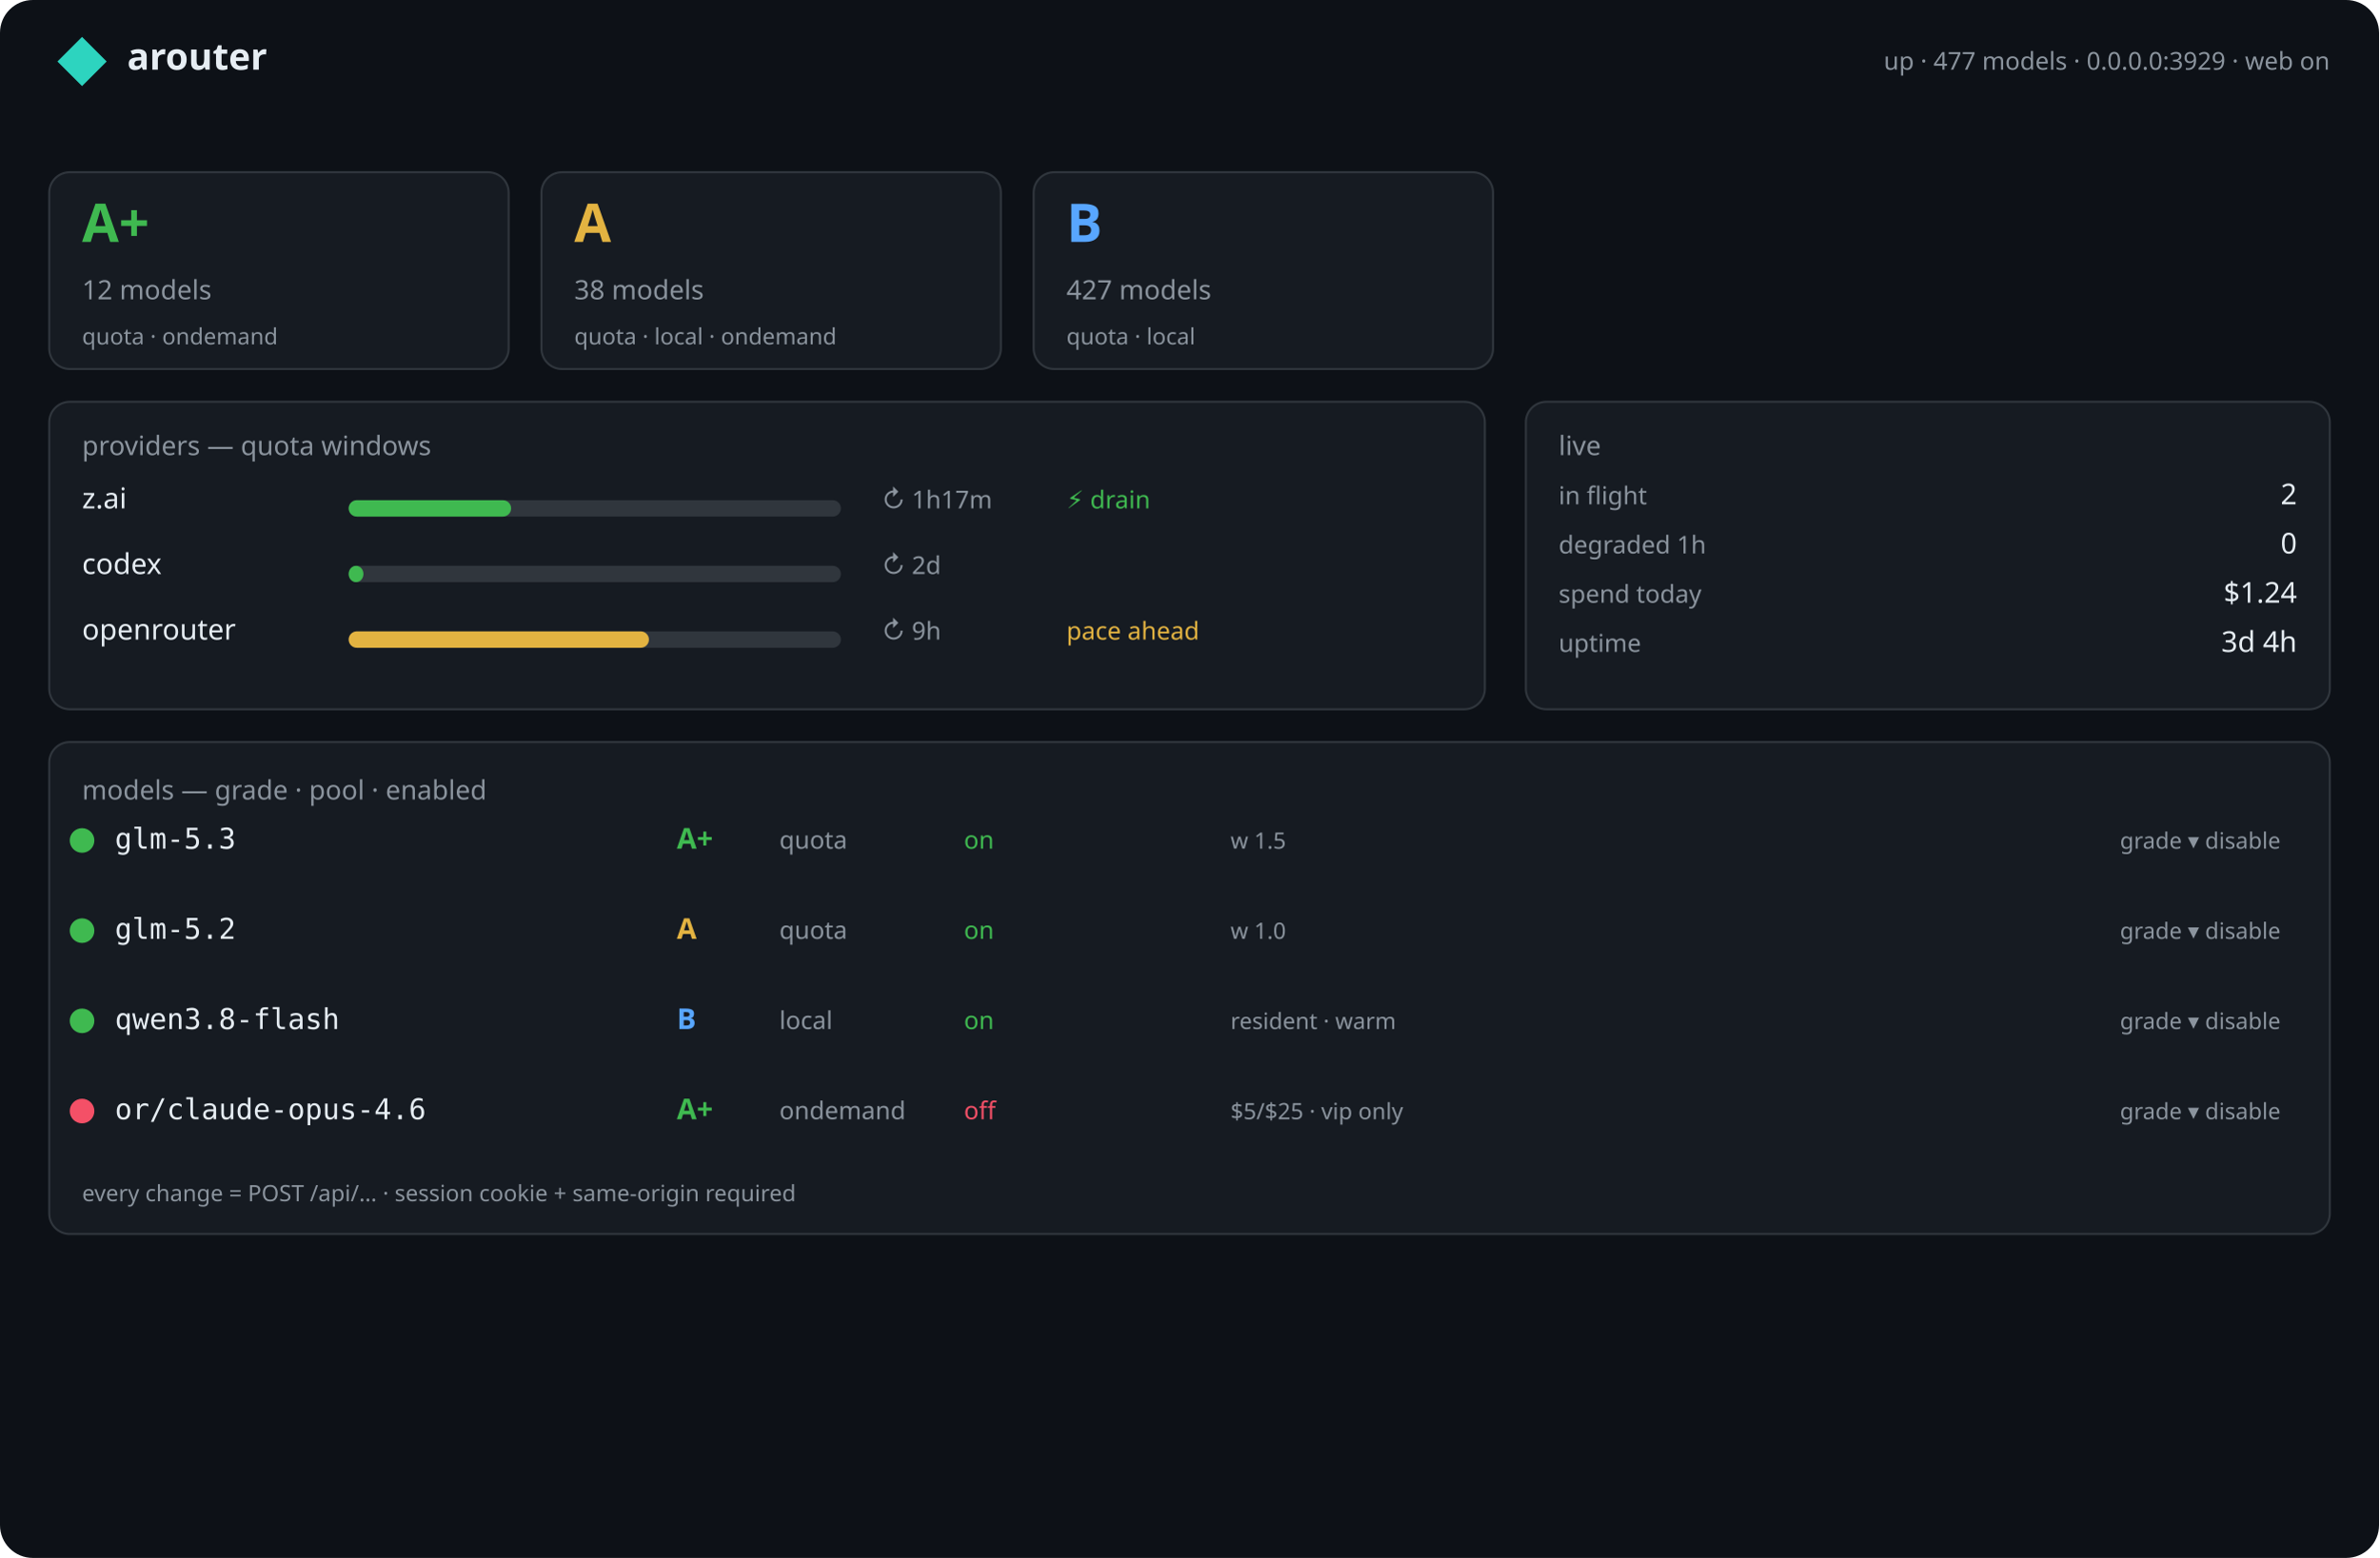
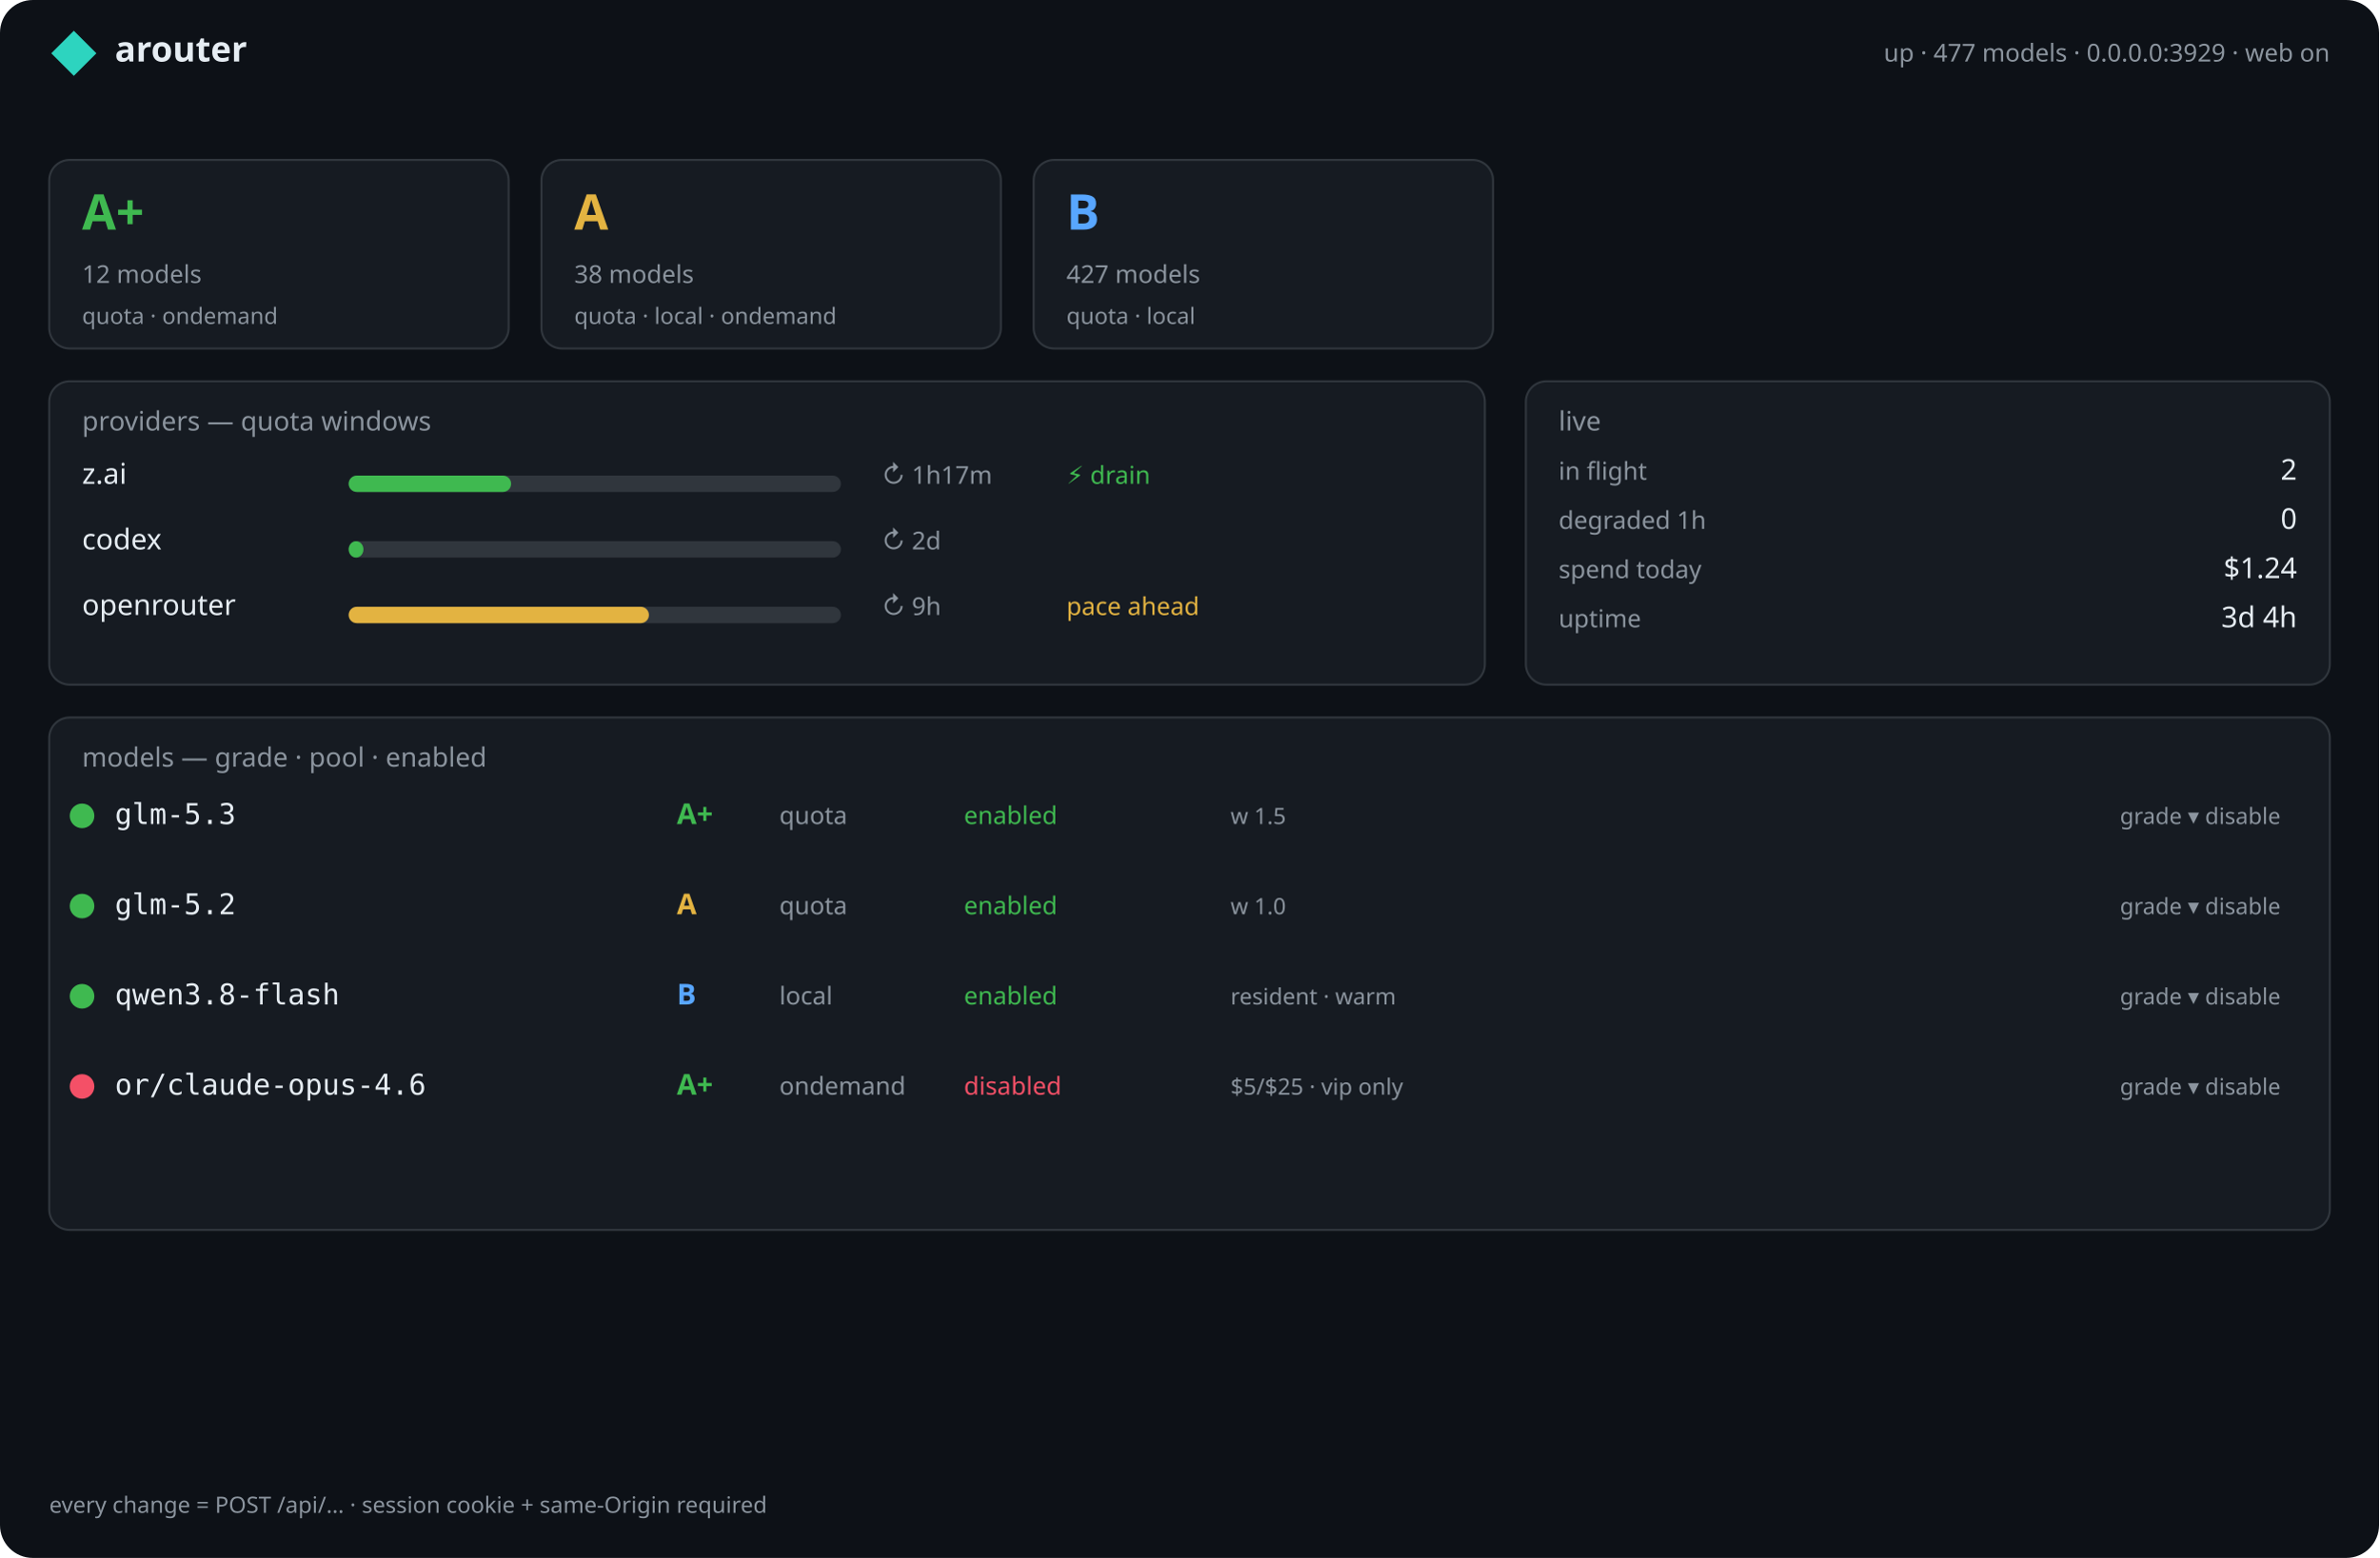
<svg xmlns="http://www.w3.org/2000/svg" viewBox="0 0 1160 760" width="1160" height="760" font-family="-apple-system,'Segoe UI','Noto Sans',sans-serif">
  <rect x="0" y="0" width="1160" height="760" rx="16" fill="#0D1117" />
-   <polygon points="40,18 52,30 40,42 28,30" fill="#2DD4BF" />
-   <text x="62" y="34" text-anchor="start" font-size="18" fill="#E6EDF3" font-family="-apple-system,'Segoe UI','Noto Sans',sans-serif" font-weight="bold">arouter</text>
-   <text x="1136" y="34" text-anchor="end" font-size="12" fill="#8B949E" font-family="-apple-system,'Segoe UI','Noto Sans',sans-serif">up · 477 models · 0.0.0.0:3929 · web on</text>
-   <rect x="24" y="84" width="224" height="96" rx="10" fill="#161B22" stroke="#30363D" />
-   <text x="40" y="118" text-anchor="start" font-size="26" fill="#3FB950" font-family="-apple-system,'Segoe UI','Noto Sans',sans-serif" font-weight="bold">A+</text>
-   <text x="40" y="146" text-anchor="start" font-size="13" fill="#8B949E" font-family="-apple-system,'Segoe UI','Noto Sans',sans-serif">12 models</text>
-   <text x="40" y="168" text-anchor="start" font-size="11" fill="#8B949E" font-family="-apple-system,'Segoe UI','Noto Sans',sans-serif">quota · ondemand</text>
-   <rect x="264" y="84" width="224" height="96" rx="10" fill="#161B22" stroke="#30363D" />
-   <text x="280" y="118" text-anchor="start" font-size="26" fill="#E3B341" font-family="-apple-system,'Segoe UI','Noto Sans',sans-serif" font-weight="bold">A</text>
-   <text x="280" y="146" text-anchor="start" font-size="13" fill="#8B949E" font-family="-apple-system,'Segoe UI','Noto Sans',sans-serif">38 models</text>
-   <text x="280" y="168" text-anchor="start" font-size="11" fill="#8B949E" font-family="-apple-system,'Segoe UI','Noto Sans',sans-serif">quota · local · ondemand</text>
-   <rect x="504" y="84" width="224" height="96" rx="10" fill="#161B22" stroke="#30363D" />
-   <text x="520" y="118" text-anchor="start" font-size="26" fill="#58A6FF" font-family="-apple-system,'Segoe UI','Noto Sans',sans-serif" font-weight="bold">B</text>
-   <text x="520" y="146" text-anchor="start" font-size="13" fill="#8B949E" font-family="-apple-system,'Segoe UI','Noto Sans',sans-serif">427 models</text>
-   <text x="520" y="168" text-anchor="start" font-size="11" fill="#8B949E" font-family="-apple-system,'Segoe UI','Noto Sans',sans-serif">quota · local</text>
-   <rect x="24" y="196" width="700" height="150" rx="10" fill="#161B22" stroke="#30363D" />
-   <text x="40" y="222" text-anchor="start" font-size="13" fill="#8B949E" font-family="-apple-system,'Segoe UI','Noto Sans',sans-serif">providers — quota windows</text>
-   <text x="40" y="248" text-anchor="start" font-size="14" fill="#E6EDF3" font-family="-apple-system,'Segoe UI','Noto Sans',sans-serif">z.ai</text>
-   <rect x="170" y="244" width="240" height="8" rx="4" fill="#30363D" />
-   <rect x="170" y="244" width="79.2" height="8" rx="4" fill="#3FB950" />
-   <text x="430" y="248" text-anchor="start" font-size="12" fill="#8B949E" font-family="-apple-system,'Segoe UI','Noto Sans',sans-serif">↻ 1h17m</text>
-   <text x="520" y="248" text-anchor="start" font-size="12" fill="#3FB950" font-family="-apple-system,'Segoe UI','Noto Sans',sans-serif">⚡ drain</text>
-   <text x="40" y="280" text-anchor="start" font-size="14" fill="#E6EDF3" font-family="-apple-system,'Segoe UI','Noto Sans',sans-serif">codex</text>
-   <rect x="170" y="276" width="240" height="8" rx="4" fill="#30363D" />
-   <rect x="170" y="276" width="7.2" height="8" rx="4" fill="#3FB950" />
-   <text x="430" y="280" text-anchor="start" font-size="12" fill="#8B949E" font-family="-apple-system,'Segoe UI','Noto Sans',sans-serif">↻ 2d</text>
-   <text x="40" y="312" text-anchor="start" font-size="14" fill="#E6EDF3" font-family="-apple-system,'Segoe UI','Noto Sans',sans-serif">openrouter</text>
-   <rect x="170" y="308" width="240" height="8" rx="4" fill="#30363D" />
-   <rect x="170" y="308" width="146.4" height="8" rx="4" fill="#E3B341" />
-   <text x="430" y="312" text-anchor="start" font-size="12" fill="#8B949E" font-family="-apple-system,'Segoe UI','Noto Sans',sans-serif">↻ 9h</text>
-   <text x="520" y="312" text-anchor="start" font-size="12" fill="#E3B341" font-family="-apple-system,'Segoe UI','Noto Sans',sans-serif">pace ahead</text>
-   <rect x="744" y="196" width="392" height="150" rx="10" fill="#161B22" stroke="#30363D" />
-   <text x="760" y="222" text-anchor="start" font-size="13" fill="#8B949E" font-family="-apple-system,'Segoe UI','Noto Sans',sans-serif">live</text>
-   <text x="760" y="246" text-anchor="start" font-size="12" fill="#8B949E" font-family="-apple-system,'Segoe UI','Noto Sans',sans-serif">in flight</text>
-   <text x="1120" y="246" text-anchor="end" font-size="14" fill="#E6EDF3" font-family="-apple-system,'Segoe UI','Noto Sans',sans-serif">2</text>
-   <text x="760" y="270" text-anchor="start" font-size="12" fill="#8B949E" font-family="-apple-system,'Segoe UI','Noto Sans',sans-serif">degraded 1h</text>
-   <text x="1120" y="270" text-anchor="end" font-size="14" fill="#E6EDF3" font-family="-apple-system,'Segoe UI','Noto Sans',sans-serif">0</text>
-   <text x="760" y="294" text-anchor="start" font-size="12" fill="#8B949E" font-family="-apple-system,'Segoe UI','Noto Sans',sans-serif">spend today</text>
-   <text x="1120" y="294" text-anchor="end" font-size="14" fill="#E6EDF3" font-family="-apple-system,'Segoe UI','Noto Sans',sans-serif">$1.24</text>
-   <text x="760" y="318" text-anchor="start" font-size="12" fill="#8B949E" font-family="-apple-system,'Segoe UI','Noto Sans',sans-serif">uptime</text>
-   <text x="1120" y="318" text-anchor="end" font-size="14" fill="#E6EDF3" font-family="-apple-system,'Segoe UI','Noto Sans',sans-serif">3d 4h</text>
-   <rect x="24" y="362" width="1112" height="240" rx="10" fill="#161B22" stroke="#30363D" />
-   <text x="40" y="390" text-anchor="start" font-size="13" fill="#8B949E" font-family="-apple-system,'Segoe UI','Noto Sans',sans-serif">models — grade · pool · enabled</text>
-   <circle cx="40" cy="410" r="6" fill="#3FB950" />
-   <text x="56" y="414" text-anchor="start" font-size="14" fill="#E6EDF3" font-family="'JetBrains Mono','Fira Code',Consolas,'DejaVu Sans Mono',monospace">glm-5.3</text>
-   <text x="330" y="414" text-anchor="start" font-size="14" fill="#3FB950" font-family="-apple-system,'Segoe UI','Noto Sans',sans-serif" font-weight="bold">A+</text>
-   <text x="380" y="414" text-anchor="start" font-size="12" fill="#8B949E" font-family="-apple-system,'Segoe UI','Noto Sans',sans-serif">quota</text>
-   <text x="470" y="414" text-anchor="start" font-size="12" fill="#3FB950" font-family="-apple-system,'Segoe UI','Noto Sans',sans-serif">on</text>
-   <text x="600" y="414" text-anchor="start" font-size="11" fill="#8B949E" font-family="-apple-system,'Segoe UI','Noto Sans',sans-serif">w 1.5</text>
-   <text x="1112" y="414" text-anchor="end" font-size="11" fill="#8B949E" font-family="-apple-system,'Segoe UI','Noto Sans',sans-serif">grade ▾   disable</text>
-   <circle cx="40" cy="454" r="6" fill="#3FB950" />
-   <text x="56" y="458" text-anchor="start" font-size="14" fill="#E6EDF3" font-family="'JetBrains Mono','Fira Code',Consolas,'DejaVu Sans Mono',monospace">glm-5.2</text>
-   <text x="330" y="458" text-anchor="start" font-size="14" fill="#E3B341" font-family="-apple-system,'Segoe UI','Noto Sans',sans-serif" font-weight="bold">A</text>
-   <text x="380" y="458" text-anchor="start" font-size="12" fill="#8B949E" font-family="-apple-system,'Segoe UI','Noto Sans',sans-serif">quota</text>
-   <text x="470" y="458" text-anchor="start" font-size="12" fill="#3FB950" font-family="-apple-system,'Segoe UI','Noto Sans',sans-serif">on</text>
-   <text x="600" y="458" text-anchor="start" font-size="11" fill="#8B949E" font-family="-apple-system,'Segoe UI','Noto Sans',sans-serif">w 1.0</text>
-   <text x="1112" y="458" text-anchor="end" font-size="11" fill="#8B949E" font-family="-apple-system,'Segoe UI','Noto Sans',sans-serif">grade ▾   disable</text>
-   <circle cx="40" cy="498" r="6" fill="#3FB950" />
-   <text x="56" y="502" text-anchor="start" font-size="14" fill="#E6EDF3" font-family="'JetBrains Mono','Fira Code',Consolas,'DejaVu Sans Mono',monospace">qwen3.8-flash</text>
-   <text x="330" y="502" text-anchor="start" font-size="14" fill="#58A6FF" font-family="-apple-system,'Segoe UI','Noto Sans',sans-serif" font-weight="bold">B</text>
-   <text x="380" y="502" text-anchor="start" font-size="12" fill="#8B949E" font-family="-apple-system,'Segoe UI','Noto Sans',sans-serif">local</text>
-   <text x="470" y="502" text-anchor="start" font-size="12" fill="#3FB950" font-family="-apple-system,'Segoe UI','Noto Sans',sans-serif">on</text>
-   <text x="600" y="502" text-anchor="start" font-size="11" fill="#8B949E" font-family="-apple-system,'Segoe UI','Noto Sans',sans-serif">resident · warm</text>
-   <text x="1112" y="502" text-anchor="end" font-size="11" fill="#8B949E" font-family="-apple-system,'Segoe UI','Noto Sans',sans-serif">grade ▾   disable</text>
-   <circle cx="40" cy="542" r="6" fill="#F45067" />
-   <text x="56" y="546" text-anchor="start" font-size="14" fill="#E6EDF3" font-family="'JetBrains Mono','Fira Code',Consolas,'DejaVu Sans Mono',monospace">or/claude-opus-4.6</text>
-   <text x="330" y="546" text-anchor="start" font-size="14" fill="#3FB950" font-family="-apple-system,'Segoe UI','Noto Sans',sans-serif" font-weight="bold">A+</text>
-   <text x="380" y="546" text-anchor="start" font-size="12" fill="#8B949E" font-family="-apple-system,'Segoe UI','Noto Sans',sans-serif">ondemand</text>
-   <text x="470" y="546" text-anchor="start" font-size="12" fill="#F45067" font-family="-apple-system,'Segoe UI','Noto Sans',sans-serif">off</text>
-   <text x="600" y="546" text-anchor="start" font-size="11" fill="#8B949E" font-family="-apple-system,'Segoe UI','Noto Sans',sans-serif">$5/$25 · vip only</text>
-   <text x="1112" y="546" text-anchor="end" font-size="11" fill="#8B949E" font-family="-apple-system,'Segoe UI','Noto Sans',sans-serif">grade ▾   disable</text>
-   <text x="40" y="586" text-anchor="start" font-size="11" fill="#8B949E" font-family="-apple-system,'Segoe UI','Noto Sans',sans-serif">every change = POST /api/… · session cookie + same-origin required</text>
+   <polygon points="36,15 47,26 36,37 25,26" fill="#2DD4BF" />
+   <text x="56" y="30" text-anchor="start" font-size="17" fill="#E6EDF3" font-family="-apple-system,'Segoe UI','Noto Sans',sans-serif" font-weight="bold">arouter</text>
+   <text x="1136" y="30" text-anchor="end" font-size="12" fill="#8B949E" font-family="-apple-system,'Segoe UI','Noto Sans',sans-serif">up · 477 models · 0.0.0.0:3929 · web on</text>
+   <rect x="24" y="78" width="224" height="92" rx="10" fill="#161B22" stroke="#30363D" />
+   <text x="40" y="112" text-anchor="start" font-size="24" fill="#3FB950" font-family="-apple-system,'Segoe UI','Noto Sans',sans-serif" font-weight="bold">A+</text>
+   <text x="40" y="138" text-anchor="start" font-size="12" fill="#8B949E" font-family="-apple-system,'Segoe UI','Noto Sans',sans-serif">12 models</text>
+   <text x="40" y="158" text-anchor="start" font-size="11" fill="#8B949E" font-family="-apple-system,'Segoe UI','Noto Sans',sans-serif">quota · ondemand</text>
+   <rect x="264" y="78" width="224" height="92" rx="10" fill="#161B22" stroke="#30363D" />
+   <text x="280" y="112" text-anchor="start" font-size="24" fill="#E3B341" font-family="-apple-system,'Segoe UI','Noto Sans',sans-serif" font-weight="bold">A</text>
+   <text x="280" y="138" text-anchor="start" font-size="12" fill="#8B949E" font-family="-apple-system,'Segoe UI','Noto Sans',sans-serif">38 models</text>
+   <text x="280" y="158" text-anchor="start" font-size="11" fill="#8B949E" font-family="-apple-system,'Segoe UI','Noto Sans',sans-serif">quota · local · ondemand</text>
+   <rect x="504" y="78" width="224" height="92" rx="10" fill="#161B22" stroke="#30363D" />
+   <text x="520" y="112" text-anchor="start" font-size="24" fill="#58A6FF" font-family="-apple-system,'Segoe UI','Noto Sans',sans-serif" font-weight="bold">B</text>
+   <text x="520" y="138" text-anchor="start" font-size="12" fill="#8B949E" font-family="-apple-system,'Segoe UI','Noto Sans',sans-serif">427 models</text>
+   <text x="520" y="158" text-anchor="start" font-size="11" fill="#8B949E" font-family="-apple-system,'Segoe UI','Noto Sans',sans-serif">quota · local</text>
+   <rect x="24" y="186" width="700" height="148" rx="10" fill="#161B22" stroke="#30363D" />
+   <text x="40" y="210" text-anchor="start" font-size="13" fill="#8B949E" font-family="-apple-system,'Segoe UI','Noto Sans',sans-serif">providers — quota windows</text>
+   <text x="40" y="236" text-anchor="start" font-size="14" fill="#E6EDF3" font-family="-apple-system,'Segoe UI','Noto Sans',sans-serif">z.ai</text>
+   <rect x="170" y="232" width="240" height="8" rx="4" fill="#30363D" />
+   <rect x="170" y="232" width="79.2" height="8" rx="4" fill="#3FB950" />
+   <text x="430" y="236" text-anchor="start" font-size="12" fill="#8B949E" font-family="-apple-system,'Segoe UI','Noto Sans',sans-serif">↻ 1h17m</text>
+   <text x="520" y="236" text-anchor="start" font-size="12" fill="#3FB950" font-family="-apple-system,'Segoe UI','Noto Sans',sans-serif">⚡ drain</text>
+   <text x="40" y="268" text-anchor="start" font-size="14" fill="#E6EDF3" font-family="-apple-system,'Segoe UI','Noto Sans',sans-serif">codex</text>
+   <rect x="170" y="264" width="240" height="8" rx="4" fill="#30363D" />
+   <rect x="170" y="264" width="7.2" height="8" rx="4" fill="#3FB950" />
+   <text x="430" y="268" text-anchor="start" font-size="12" fill="#8B949E" font-family="-apple-system,'Segoe UI','Noto Sans',sans-serif">↻ 2d</text>
+   <text x="40" y="300" text-anchor="start" font-size="14" fill="#E6EDF3" font-family="-apple-system,'Segoe UI','Noto Sans',sans-serif">openrouter</text>
+   <rect x="170" y="296" width="240" height="8" rx="4" fill="#30363D" />
+   <rect x="170" y="296" width="146.4" height="8" rx="4" fill="#E3B341" />
+   <text x="430" y="300" text-anchor="start" font-size="12" fill="#8B949E" font-family="-apple-system,'Segoe UI','Noto Sans',sans-serif">↻ 9h</text>
+   <text x="520" y="300" text-anchor="start" font-size="12" fill="#E3B341" font-family="-apple-system,'Segoe UI','Noto Sans',sans-serif">pace ahead</text>
+   <rect x="744" y="186" width="392" height="148" rx="10" fill="#161B22" stroke="#30363D" />
+   <text x="760" y="210" text-anchor="start" font-size="13" fill="#8B949E" font-family="-apple-system,'Segoe UI','Noto Sans',sans-serif">live</text>
+   <text x="760" y="234" text-anchor="start" font-size="12" fill="#8B949E" font-family="-apple-system,'Segoe UI','Noto Sans',sans-serif">in flight</text>
+   <text x="1120" y="234" text-anchor="end" font-size="14" fill="#E6EDF3" font-family="-apple-system,'Segoe UI','Noto Sans',sans-serif">2</text>
+   <text x="760" y="258" text-anchor="start" font-size="12" fill="#8B949E" font-family="-apple-system,'Segoe UI','Noto Sans',sans-serif">degraded 1h</text>
+   <text x="1120" y="258" text-anchor="end" font-size="14" fill="#E6EDF3" font-family="-apple-system,'Segoe UI','Noto Sans',sans-serif">0</text>
+   <text x="760" y="282" text-anchor="start" font-size="12" fill="#8B949E" font-family="-apple-system,'Segoe UI','Noto Sans',sans-serif">spend today</text>
+   <text x="1120" y="282" text-anchor="end" font-size="14" fill="#E6EDF3" font-family="-apple-system,'Segoe UI','Noto Sans',sans-serif">$1.24</text>
+   <text x="760" y="306" text-anchor="start" font-size="12" fill="#8B949E" font-family="-apple-system,'Segoe UI','Noto Sans',sans-serif">uptime</text>
+   <text x="1120" y="306" text-anchor="end" font-size="14" fill="#E6EDF3" font-family="-apple-system,'Segoe UI','Noto Sans',sans-serif">3d 4h</text>
+   <rect x="24" y="350" width="1112" height="250" rx="10" fill="#161B22" stroke="#30363D" />
+   <text x="40" y="374" text-anchor="start" font-size="13" fill="#8B949E" font-family="-apple-system,'Segoe UI','Noto Sans',sans-serif">models — grade · pool · enabled</text>
+   <circle cx="40" cy="398" r="6" fill="#3FB950" />
+   <text x="56" y="402" text-anchor="start" font-size="14" fill="#E6EDF3" font-family="'JetBrains Mono','Fira Code',Consolas,'DejaVu Sans Mono',monospace">glm-5.3</text>
+   <text x="330" y="402" text-anchor="start" font-size="14" fill="#3FB950" font-family="-apple-system,'Segoe UI','Noto Sans',sans-serif" font-weight="bold">A+</text>
+   <text x="380" y="402" text-anchor="start" font-size="12" fill="#8B949E" font-family="-apple-system,'Segoe UI','Noto Sans',sans-serif">quota</text>
+   <text x="470" y="402" text-anchor="start" font-size="12" fill="#3FB950" font-family="-apple-system,'Segoe UI','Noto Sans',sans-serif">enabled</text>
+   <text x="600" y="402" text-anchor="start" font-size="11" fill="#8B949E" font-family="-apple-system,'Segoe UI','Noto Sans',sans-serif">w 1.5</text>
+   <text x="1112" y="402" text-anchor="end" font-size="11" fill="#8B949E" font-family="-apple-system,'Segoe UI','Noto Sans',sans-serif">grade ▾   disable</text>
+   <circle cx="40" cy="442" r="6" fill="#3FB950" />
+   <text x="56" y="446" text-anchor="start" font-size="14" fill="#E6EDF3" font-family="'JetBrains Mono','Fira Code',Consolas,'DejaVu Sans Mono',monospace">glm-5.2</text>
+   <text x="330" y="446" text-anchor="start" font-size="14" fill="#E3B341" font-family="-apple-system,'Segoe UI','Noto Sans',sans-serif" font-weight="bold">A</text>
+   <text x="380" y="446" text-anchor="start" font-size="12" fill="#8B949E" font-family="-apple-system,'Segoe UI','Noto Sans',sans-serif">quota</text>
+   <text x="470" y="446" text-anchor="start" font-size="12" fill="#3FB950" font-family="-apple-system,'Segoe UI','Noto Sans',sans-serif">enabled</text>
+   <text x="600" y="446" text-anchor="start" font-size="11" fill="#8B949E" font-family="-apple-system,'Segoe UI','Noto Sans',sans-serif">w 1.0</text>
+   <text x="1112" y="446" text-anchor="end" font-size="11" fill="#8B949E" font-family="-apple-system,'Segoe UI','Noto Sans',sans-serif">grade ▾   disable</text>
+   <circle cx="40" cy="486" r="6" fill="#3FB950" />
+   <text x="56" y="490" text-anchor="start" font-size="14" fill="#E6EDF3" font-family="'JetBrains Mono','Fira Code',Consolas,'DejaVu Sans Mono',monospace">qwen3.8-flash</text>
+   <text x="330" y="490" text-anchor="start" font-size="14" fill="#58A6FF" font-family="-apple-system,'Segoe UI','Noto Sans',sans-serif" font-weight="bold">B</text>
+   <text x="380" y="490" text-anchor="start" font-size="12" fill="#8B949E" font-family="-apple-system,'Segoe UI','Noto Sans',sans-serif">local</text>
+   <text x="470" y="490" text-anchor="start" font-size="12" fill="#3FB950" font-family="-apple-system,'Segoe UI','Noto Sans',sans-serif">enabled</text>
+   <text x="600" y="490" text-anchor="start" font-size="11" fill="#8B949E" font-family="-apple-system,'Segoe UI','Noto Sans',sans-serif">resident · warm</text>
+   <text x="1112" y="490" text-anchor="end" font-size="11" fill="#8B949E" font-family="-apple-system,'Segoe UI','Noto Sans',sans-serif">grade ▾   disable</text>
+   <circle cx="40" cy="530" r="6" fill="#F45067" />
+   <text x="56" y="534" text-anchor="start" font-size="14" fill="#E6EDF3" font-family="'JetBrains Mono','Fira Code',Consolas,'DejaVu Sans Mono',monospace">or/claude-opus-4.6</text>
+   <text x="330" y="534" text-anchor="start" font-size="14" fill="#3FB950" font-family="-apple-system,'Segoe UI','Noto Sans',sans-serif" font-weight="bold">A+</text>
+   <text x="380" y="534" text-anchor="start" font-size="12" fill="#8B949E" font-family="-apple-system,'Segoe UI','Noto Sans',sans-serif">ondemand</text>
+   <text x="470" y="534" text-anchor="start" font-size="12" fill="#F45067" font-family="-apple-system,'Segoe UI','Noto Sans',sans-serif">disabled</text>
+   <text x="600" y="534" text-anchor="start" font-size="11" fill="#8B949E" font-family="-apple-system,'Segoe UI','Noto Sans',sans-serif">$5/$25 · vip only</text>
+   <text x="1112" y="534" text-anchor="end" font-size="11" fill="#8B949E" font-family="-apple-system,'Segoe UI','Noto Sans',sans-serif">grade ▾   disable</text>
+   <text x="24" y="738" text-anchor="start" font-size="11" fill="#8B949E" font-family="-apple-system,'Segoe UI','Noto Sans',sans-serif">every change = POST /api/… · session cookie + same-Origin required</text>
</svg>
